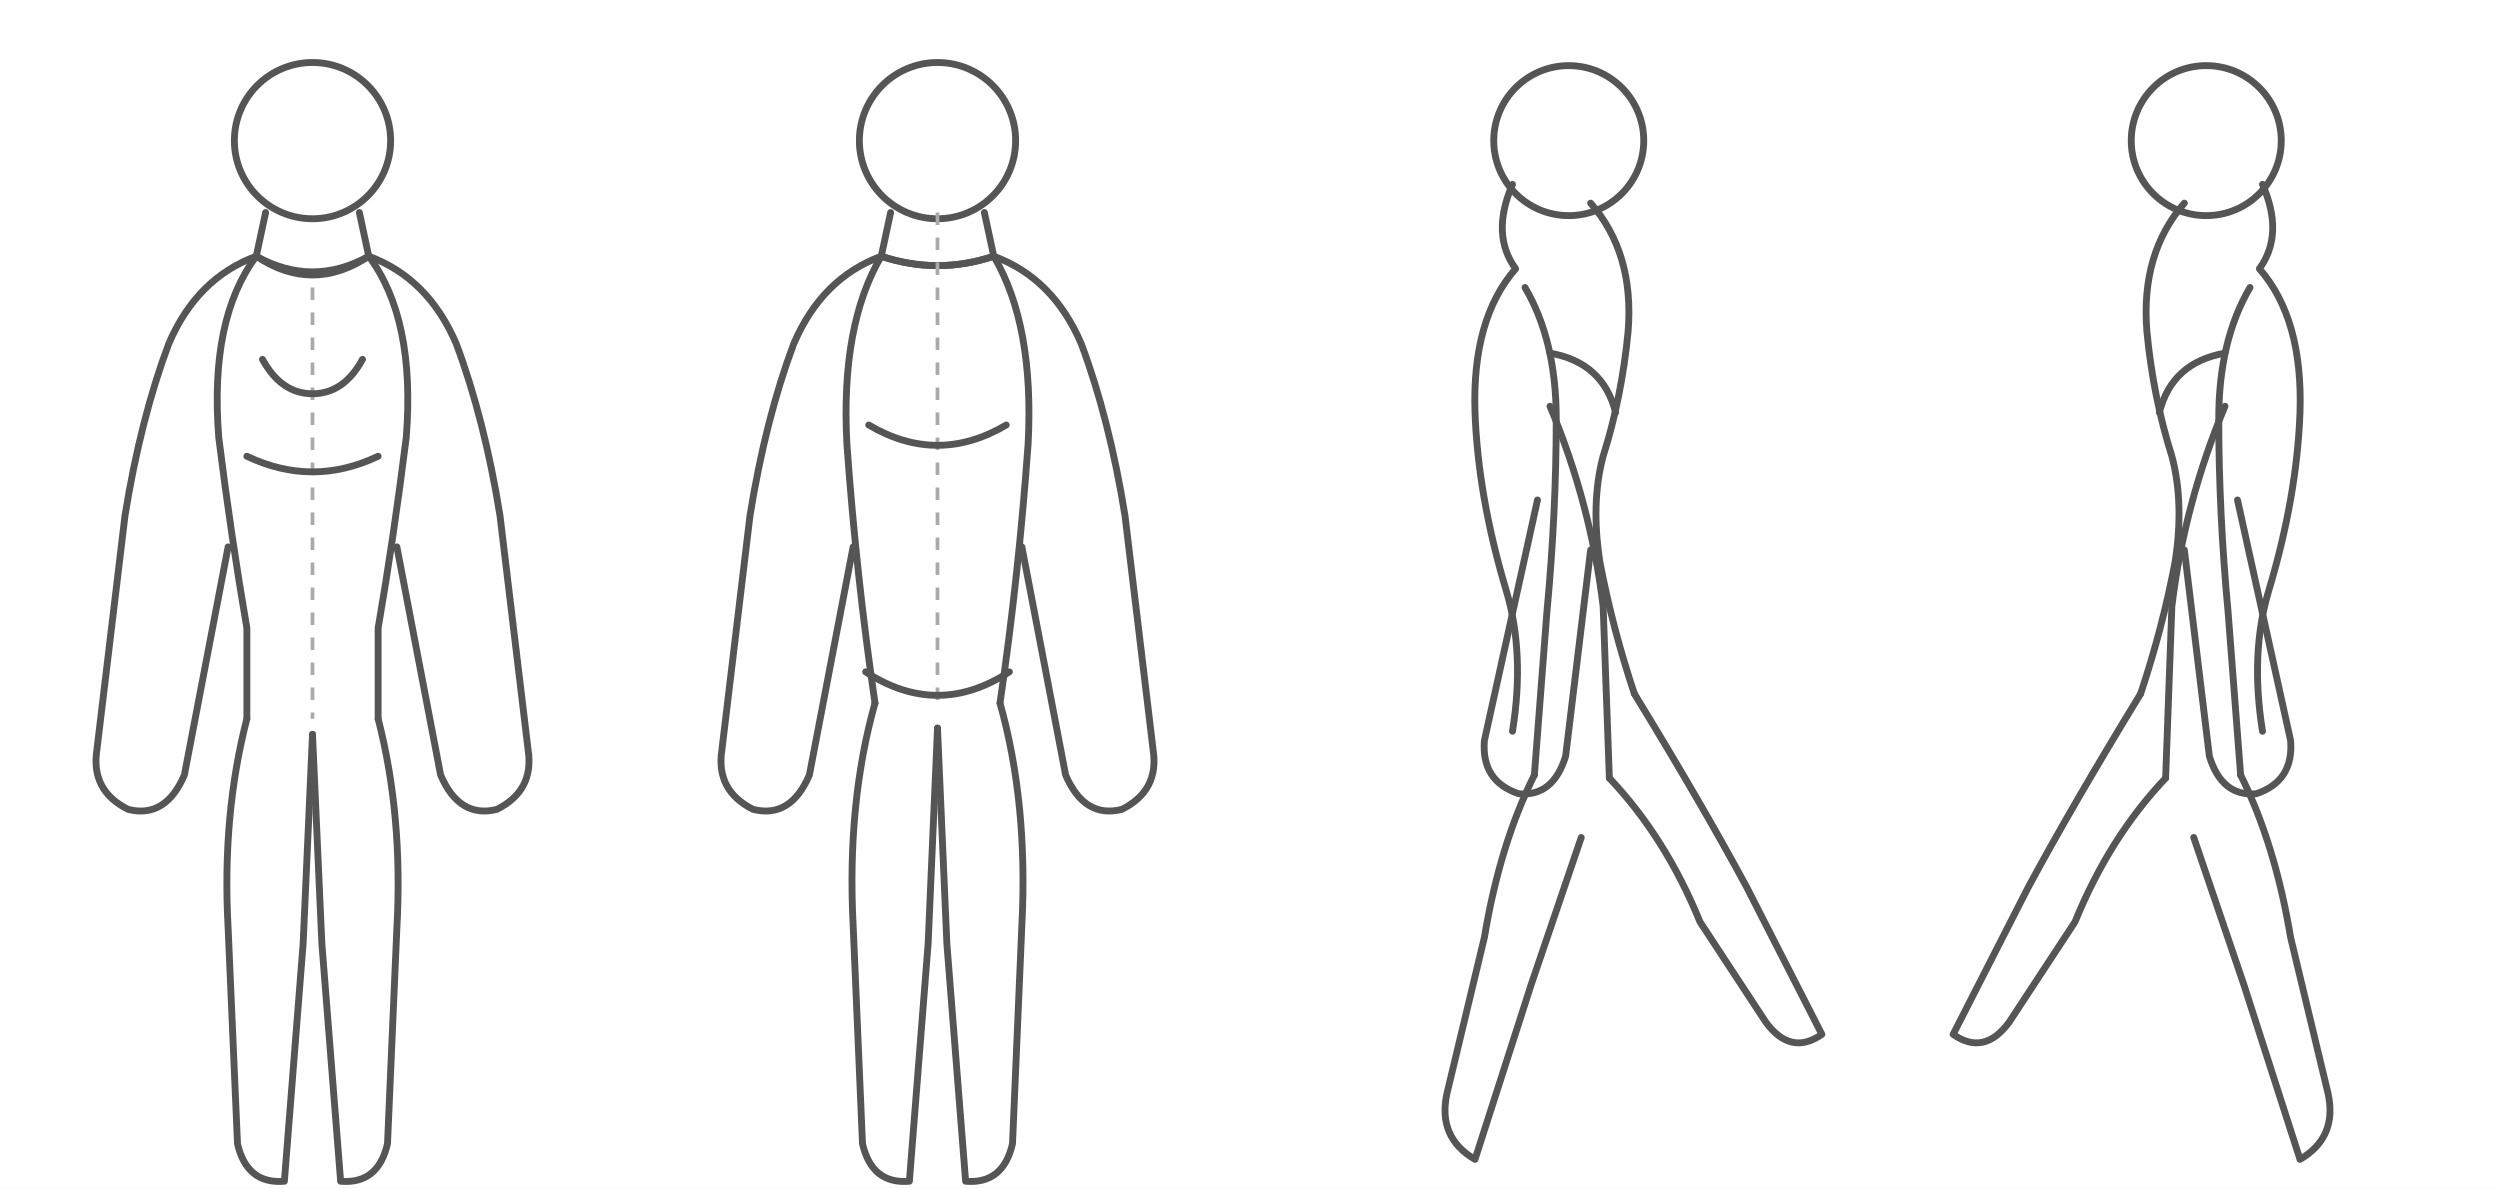
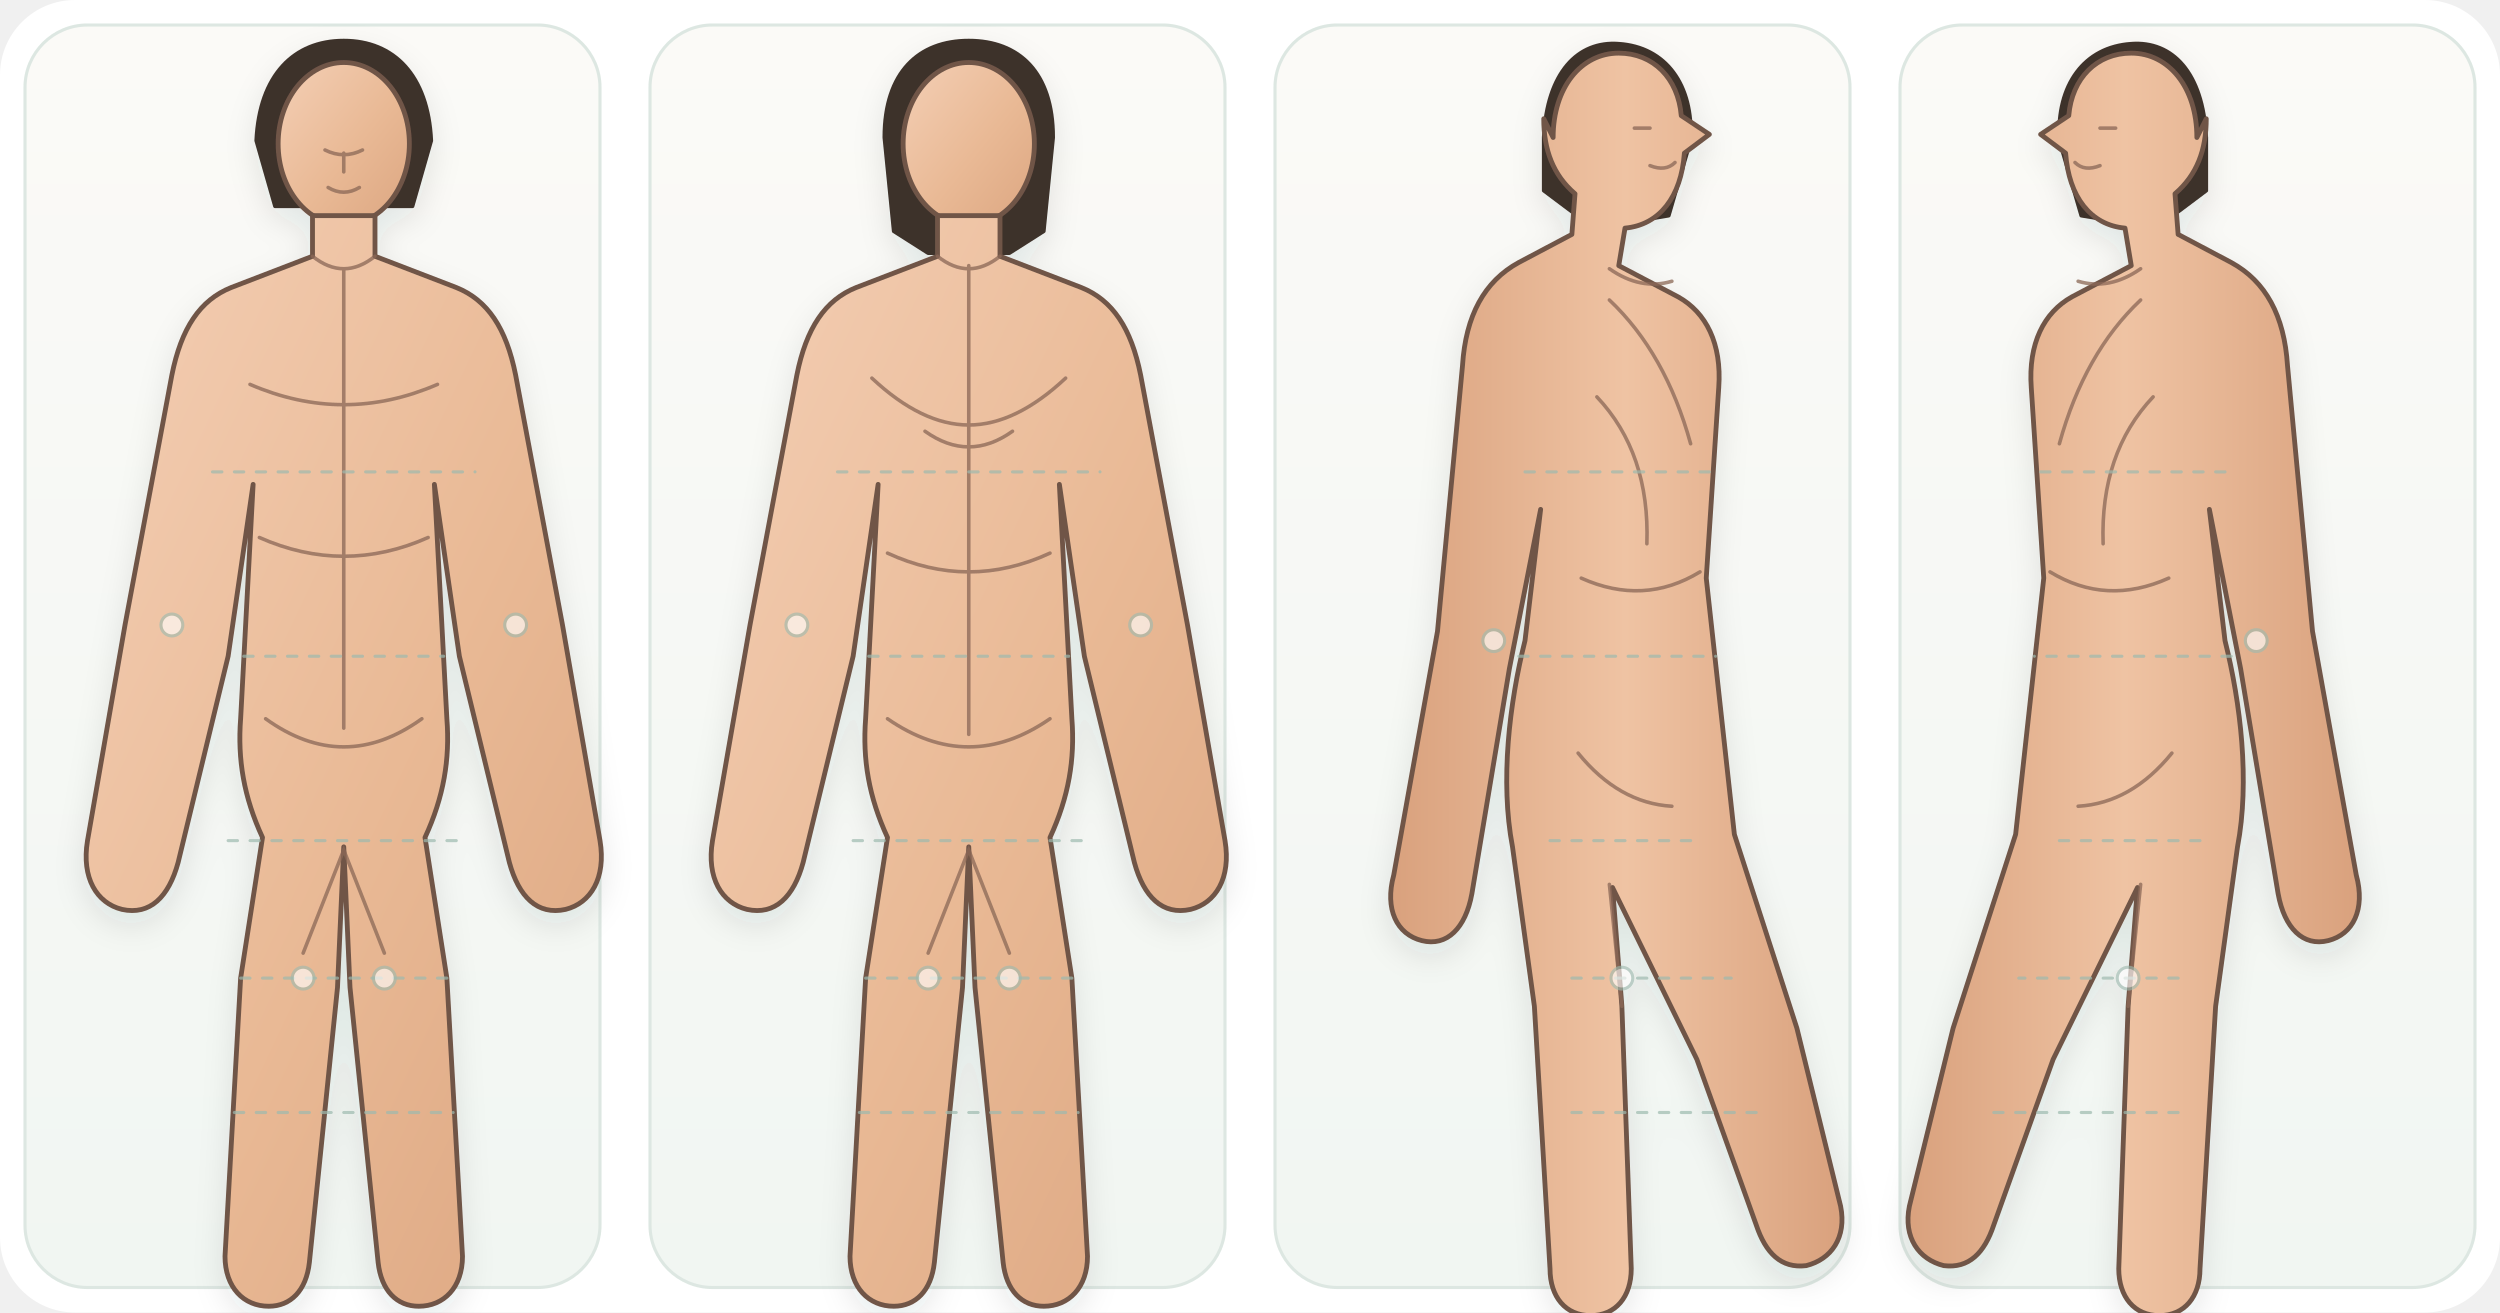
- <svg xmlns="http://www.w3.org/2000/svg" viewBox="0 0 800 380" width="800" height="380">
-   <rect width="800" height="380" fill="#fff" />
-   <style>.o{fill:none;stroke:#555;stroke-width:2.2;stroke-linecap:round;stroke-linejoin:round}.d{fill:none;stroke:#aaa;stroke-width:1.2;stroke-dasharray:4 4}</style>
-   <g transform="translate(28,10)">
-     <circle class="o" cx="72" cy="35" r="25" />
-     <path class="o" d="M57 58 L54 72 Q35 79 26 100 Q17 124 12 155 L3 230 Q1 243 13 249 Q25 252 31 238 L45 165" />
-     <path class="o" d="M87 58 L90 72 Q109 79 118 100 Q127 124 132 155 L141 230 Q143 243 131 249 Q119 252 113 238 L99 165" />
-     <path class="o" d="M54 72 Q72 82 90 72 Q105 92 102 130 Q98 162 93 191 L93 220" />
-     <path class="o" d="M90 72 Q72 84 54 72 Q39 92 42 130 Q46 162 51 191 L51 220" />
-     <path class="o" d="M51 220 Q43 251 45 287 L48 356 Q51 369 63 368 L69 292 L72 225" />
-     <path class="o" d="M93 220 Q101 251 99 287 L96 356 Q93 369 81 368 L75 292 L72 225" />
-     <path class="d" d="M72 82 L72 220" />
-     <path class="o" d="M51 136 Q72 146 93 136" />
-     <path class="o" d="M56 105 Q62 116 72 116 Q82 116 88 105" />
+ <svg xmlns="http://www.w3.org/2000/svg" viewBox="0 0 800 420" width="800" height="420" role="img" aria-labelledby="title description">
+   <defs>
+     <linearGradient id="skin" x1="0" y1="0" x2="1" y2="1">
+       <stop offset="0" stop-color="#f4cfb5" />
+       <stop offset="0.55" stop-color="#e9b995" />
+       <stop offset="1" stop-color="#dca681" />
+     </linearGradient>
+     <linearGradient id="skinSide" x1="0" y1="0" x2="1" y2="0">
+       <stop offset="0" stop-color="#d9a17d" />
+       <stop offset="0.52" stop-color="#efc3a3" />
+       <stop offset="1" stop-color="#d9a17d" />
+     </linearGradient>
+     <linearGradient id="panel" x1="0" y1="0" x2="0" y2="1">
+       <stop offset="0" stop-color="#fbfaf7" />
+       <stop offset="1" stop-color="#f1f6f2" />
+     </linearGradient>
+     <filter id="softShadow" x="-20%" y="-20%" width="140%" height="150%">
+       <feDropShadow dx="0" dy="4" stdDeviation="5" flood-color="#173f34" flood-opacity="0.10" />
+     </filter>
+     <style>
+       .panel{fill:url(#panel);stroke:#dce7e1;stroke-width:1}
+       .skin{fill:url(#skin);stroke:#6f5547;stroke-width:1.55;stroke-linecap:round;stroke-linejoin:round}
+       .side-skin{fill:url(#skinSide);stroke:#6f5547;stroke-width:1.55;stroke-linecap:round;stroke-linejoin:round}
+       .hair{fill:#3d302a;stroke:#3d302a;stroke-width:1.2;stroke-linecap:round;stroke-linejoin:round}
+       .feature{fill:none;stroke:#8b6857;stroke-width:1.15;stroke-linecap:round;opacity:.76}
+       .guide{fill:none;stroke:#9db9ae;stroke-width:1;stroke-linecap:round;stroke-dasharray:3 4;opacity:.7}
+       .joint{fill:#fff;stroke:#9db9ae;stroke-width:1;opacity:.62}
+     </style>
+   </defs>
+   <rect width="800" height="420" rx="24" fill="#ffffff" />
+   <g opacity=".98">
+     <rect class="panel" x="8" y="8" width="184" height="404" rx="20" />
+     <rect class="panel" x="208" y="8" width="184" height="404" rx="20" />
+     <rect class="panel" x="408" y="8" width="184" height="404" rx="20" />
+     <rect class="panel" x="608" y="8" width="184" height="404" rx="20" />
  </g>
-   <g transform="translate(228,10)">
-     <circle class="o" cx="72" cy="35" r="25" />
-     <path class="o" d="M57 58 L54 72 Q35 79 26 100 Q17 124 12 155 L3 230 Q1 243 13 249 Q25 252 31 238 L45 165" />
-     <path class="o" d="M87 58 L90 72 Q109 79 118 100 Q127 124 132 155 L141 230 Q143 243 131 249 Q119 252 113 238 L99 165" />
-     <path class="o" d="M54 72 Q72 78 90 72 Q103 94 101 132 Q98 174 92 215" />
-     <path class="o" d="M90 72 Q72 78 54 72 Q41 94 43 132 Q46 174 52 215" />
-     <path class="o" d="M52 215 Q43 247 45 286 L48 356 Q51 369 63 368 L69 292 L72 223" />
-     <path class="o" d="M92 215 Q101 247 99 286 L96 356 Q93 369 81 368 L75 292 L72 223" />
-     <path class="d" d="M72 58 L72 218" />
-     <path class="o" d="M49 205 Q72 220 95 205" />
-     <path class="o" d="M50 126 Q72 139 94 126" />
+   <g transform="translate(10 6)" filter="url(#softShadow)">
+     <path class="hair" d="M72 39c1-21 12-32 28-32s27 11 28 32l-6 21H78z" />
+     <ellipse class="skin" cx="100" cy="40" rx="21" ry="26" />
+     <path class="feature" d="M94 42q6 3 12 0M100 43v6M95 54q5 3 10 0" />
+     <path class="skin" d="M90 63v13l-26 10c-10 4-16 13-19 28l-15 80-12 69c-2 12 3 20 11 22 9 2 15-4 18-15l16-66 8-55-4 75c-1 13 1 25 7 38l-7 45-5 89c0 10 6 16 14 16 7 0 12-5 13-14l9-88 2-45 2 45 9 88c1 9 6 14 13 14 8 0 14-6 14-16l-5-89-7-45c6-13 8-25 7-38l-4-75 8 55 16 66c3 11 9 17 18 15 8-2 13-10 11-22l-12-69-15-80c-3-15-9-24-19-28l-26-10V63z" />
+     <path class="feature" d="M90 76q10 8 20 0M70 117q30 13 60 0M73 166q27 12 54 0M75 224q25 18 50 0M100 80v147M87 299l13-33 13 33" />
+     <path class="guide" d="M58 145h84M68 204h64M63 263h74M67 307h66M65 350h70" />
+     <circle class="joint" cx="45" cy="194" r="3.5" />
+     <circle class="joint" cx="155" cy="194" r="3.5" />
+     <circle class="joint" cx="87" cy="307" r="3.5" />
+     <circle class="joint" cx="113" cy="307" r="3.5" />
  </g>
-   <g transform="translate(432,8)">
-     <circle class="o" cx="70" cy="37" r="24" />
-     <path class="o" d="M52 51 Q45 67 53 78 Q39 94 40 124 Q41 151 50 181 Q56 201 52 226" />
-     <path class="o" d="M77 57 Q91 73 89 98 Q87 119 81 138 Q77 153 80 172 Q84 193 91 214" />
-     <path class="o" d="M56 84 Q66 101 66 126 Q66 156 63 188 L59 240" />
-     <path class="o" d="M64 122 Q77 153 81 186 L83 241" />
-     <path class="o" d="M59 240 Q48 262 43 292 L31 342 Q28 356 40 363 L58 307 L74 260" />
-     <path class="o" d="M83 241 Q101 260 112 287 L133 319 Q141 330 151 323 L127 276 Q113 250 91 214" />
-     <path class="o" d="M64 105 Q81 108 85 124" />
-     <path class="o" d="M60 152 L43 229 Q42 242 54 246 Q65 247 69 234 L77 168" />
+   <g transform="translate(210 6)" filter="url(#softShadow)">
+     <path class="hair" d="M73 38C73 17 84 7 100 7s27 10 27 31l-3 30-11 7H87l-11-7z" />
+     <ellipse class="skin" cx="100" cy="40" rx="21" ry="26" />
+     <path class="skin" d="M90 63v13l-26 10c-10 4-16 13-19 28l-15 80-12 69c-2 12 3 20 11 22 9 2 15-4 18-15l16-66 8-55-4 75c-1 13 1 25 7 38l-7 45-5 89c0 10 6 16 14 16 7 0 12-5 13-14l9-88 2-45 2 45 9 88c1 9 6 14 13 14 8 0 14-6 14-16l-5-89-7-45c6-13 8-25 7-38l-4-75 8 55 16 66c3 11 9 17 18 15 8-2 13-10 11-22l-12-69-15-80c-3-15-9-24-19-28l-26-10V63z" />
+     <path class="feature" d="M90 76q10 8 20 0M69 115q16 15 31 15t31-15M74 171q26 12 52 0M74 224q26 18 52 0M100 79v150M86 132q14 10 28 0M87 299l13-33 13 33" />
+     <path class="guide" d="M58 145h84M68 204h64M63 263h74M67 307h66M65 350h70" />
+     <circle class="joint" cx="45" cy="194" r="3.5" />
+     <circle class="joint" cx="155" cy="194" r="3.5" />
+     <circle class="joint" cx="87" cy="307" r="3.5" />
+     <circle class="joint" cx="113" cy="307" r="3.5" />
  </g>
-   <g transform="translate(632,8) scale(-1,1) translate(-144,0)">
-     <circle class="o" cx="70" cy="37" r="24" />
-     <path class="o" d="M52 51 Q45 67 53 78 Q39 94 40 124 Q41 151 50 181 Q56 201 52 226" />
-     <path class="o" d="M77 57 Q91 73 89 98 Q87 119 81 138 Q77 153 80 172 Q84 193 91 214" />
-     <path class="o" d="M56 84 Q66 101 66 126 Q66 156 63 188 L59 240" />
-     <path class="o" d="M64 122 Q77 153 81 186 L83 241" />
-     <path class="o" d="M59 240 Q48 262 43 292 L31 342 Q28 356 40 363 L58 307 L74 260" />
-     <path class="o" d="M83 241 Q101 260 112 287 L133 319 Q141 330 151 323 L127 276 Q113 250 91 214" />
-     <path class="o" d="M64 105 Q81 108 85 124" />
-     <path class="o" d="M60 152 L43 229 Q42 242 54 246 Q65 247 69 234 L77 168" />
+   <g transform="translate(410 6)" filter="url(#softShadow)">
+     <path class="hair" d="M84 38C85 17 95 7 108 8c15 1 24 13 23 31l-7 24-24 4-16-12z" />
+     <path class="side-skin" d="M87 38c0-16 9-27 21-27 11 0 19 8 20 20l9 6-8 6c-1 14-8 23-19 24l-2 12 19 10c9 5 14 15 13 29l-4 61 9 82 20 62 14 57c2 10-3 17-11 19-8 1-13-4-16-13l-19-53-27-55 3 38 3 84c0 9-5 15-13 15s-13-6-13-15l-5-84-7-51c-4-21-1-46 4-66l5-42-10 51-12 72c-2 11-8 17-16 15-8-2-12-10-9-21l14-78 8-85c1-16 7-27 18-33l17-9 1-13c-7-6-10-14-10-24z" />
+     <path class="feature" d="M113 35h5M118 47q5 2 8-1M105 80q10 7 20 4M105 90q18 17 26 46M101 121q17 18 16 47M96 179q20 9 38-2M95 235q13 16 30 17M105 277l4 39" />
+     <path class="guide" d="M78 145h61M76 204h63M86 263h48M93 307h51M93 350h62" />
+     <circle class="joint" cx="68" cy="199" r="3.5" />
+     <circle class="joint" cx="109" cy="307" r="3.5" />
+   </g>
+   <g transform="translate(790 6) scale(-1 1)" filter="url(#softShadow)">
+     <path class="hair" d="M84 38C85 17 95 7 108 8c15 1 24 13 23 31l-7 24-24 4-16-12z" />
+     <path class="side-skin" d="M87 38c0-16 9-27 21-27 11 0 19 8 20 20l9 6-8 6c-1 14-8 23-19 24l-2 12 19 10c9 5 14 15 13 29l-4 61 9 82 20 62 14 57c2 10-3 17-11 19-8 1-13-4-16-13l-19-53-27-55 3 38 3 84c0 9-5 15-13 15s-13-6-13-15l-5-84-7-51c-4-21-1-46 4-66l5-42-10 51-12 72c-2 11-8 17-16 15-8-2-12-10-9-21l14-78 8-85c1-16 7-27 18-33l17-9 1-13c-7-6-10-14-10-24z" />
+     <path class="feature" d="M113 35h5M118 47q5 2 8-1M105 80q10 7 20 4M105 90q18 17 26 46M101 121q17 18 16 47M96 179q20 9 38-2M95 235q13 16 30 17M105 277l4 39" />
+     <path class="guide" d="M78 145h61M76 204h63M86 263h48M93 307h51M93 350h62" />
+     <circle class="joint" cx="68" cy="199" r="3.5" />
+     <circle class="joint" cx="109" cy="307" r="3.5" />
  </g>
</svg>
